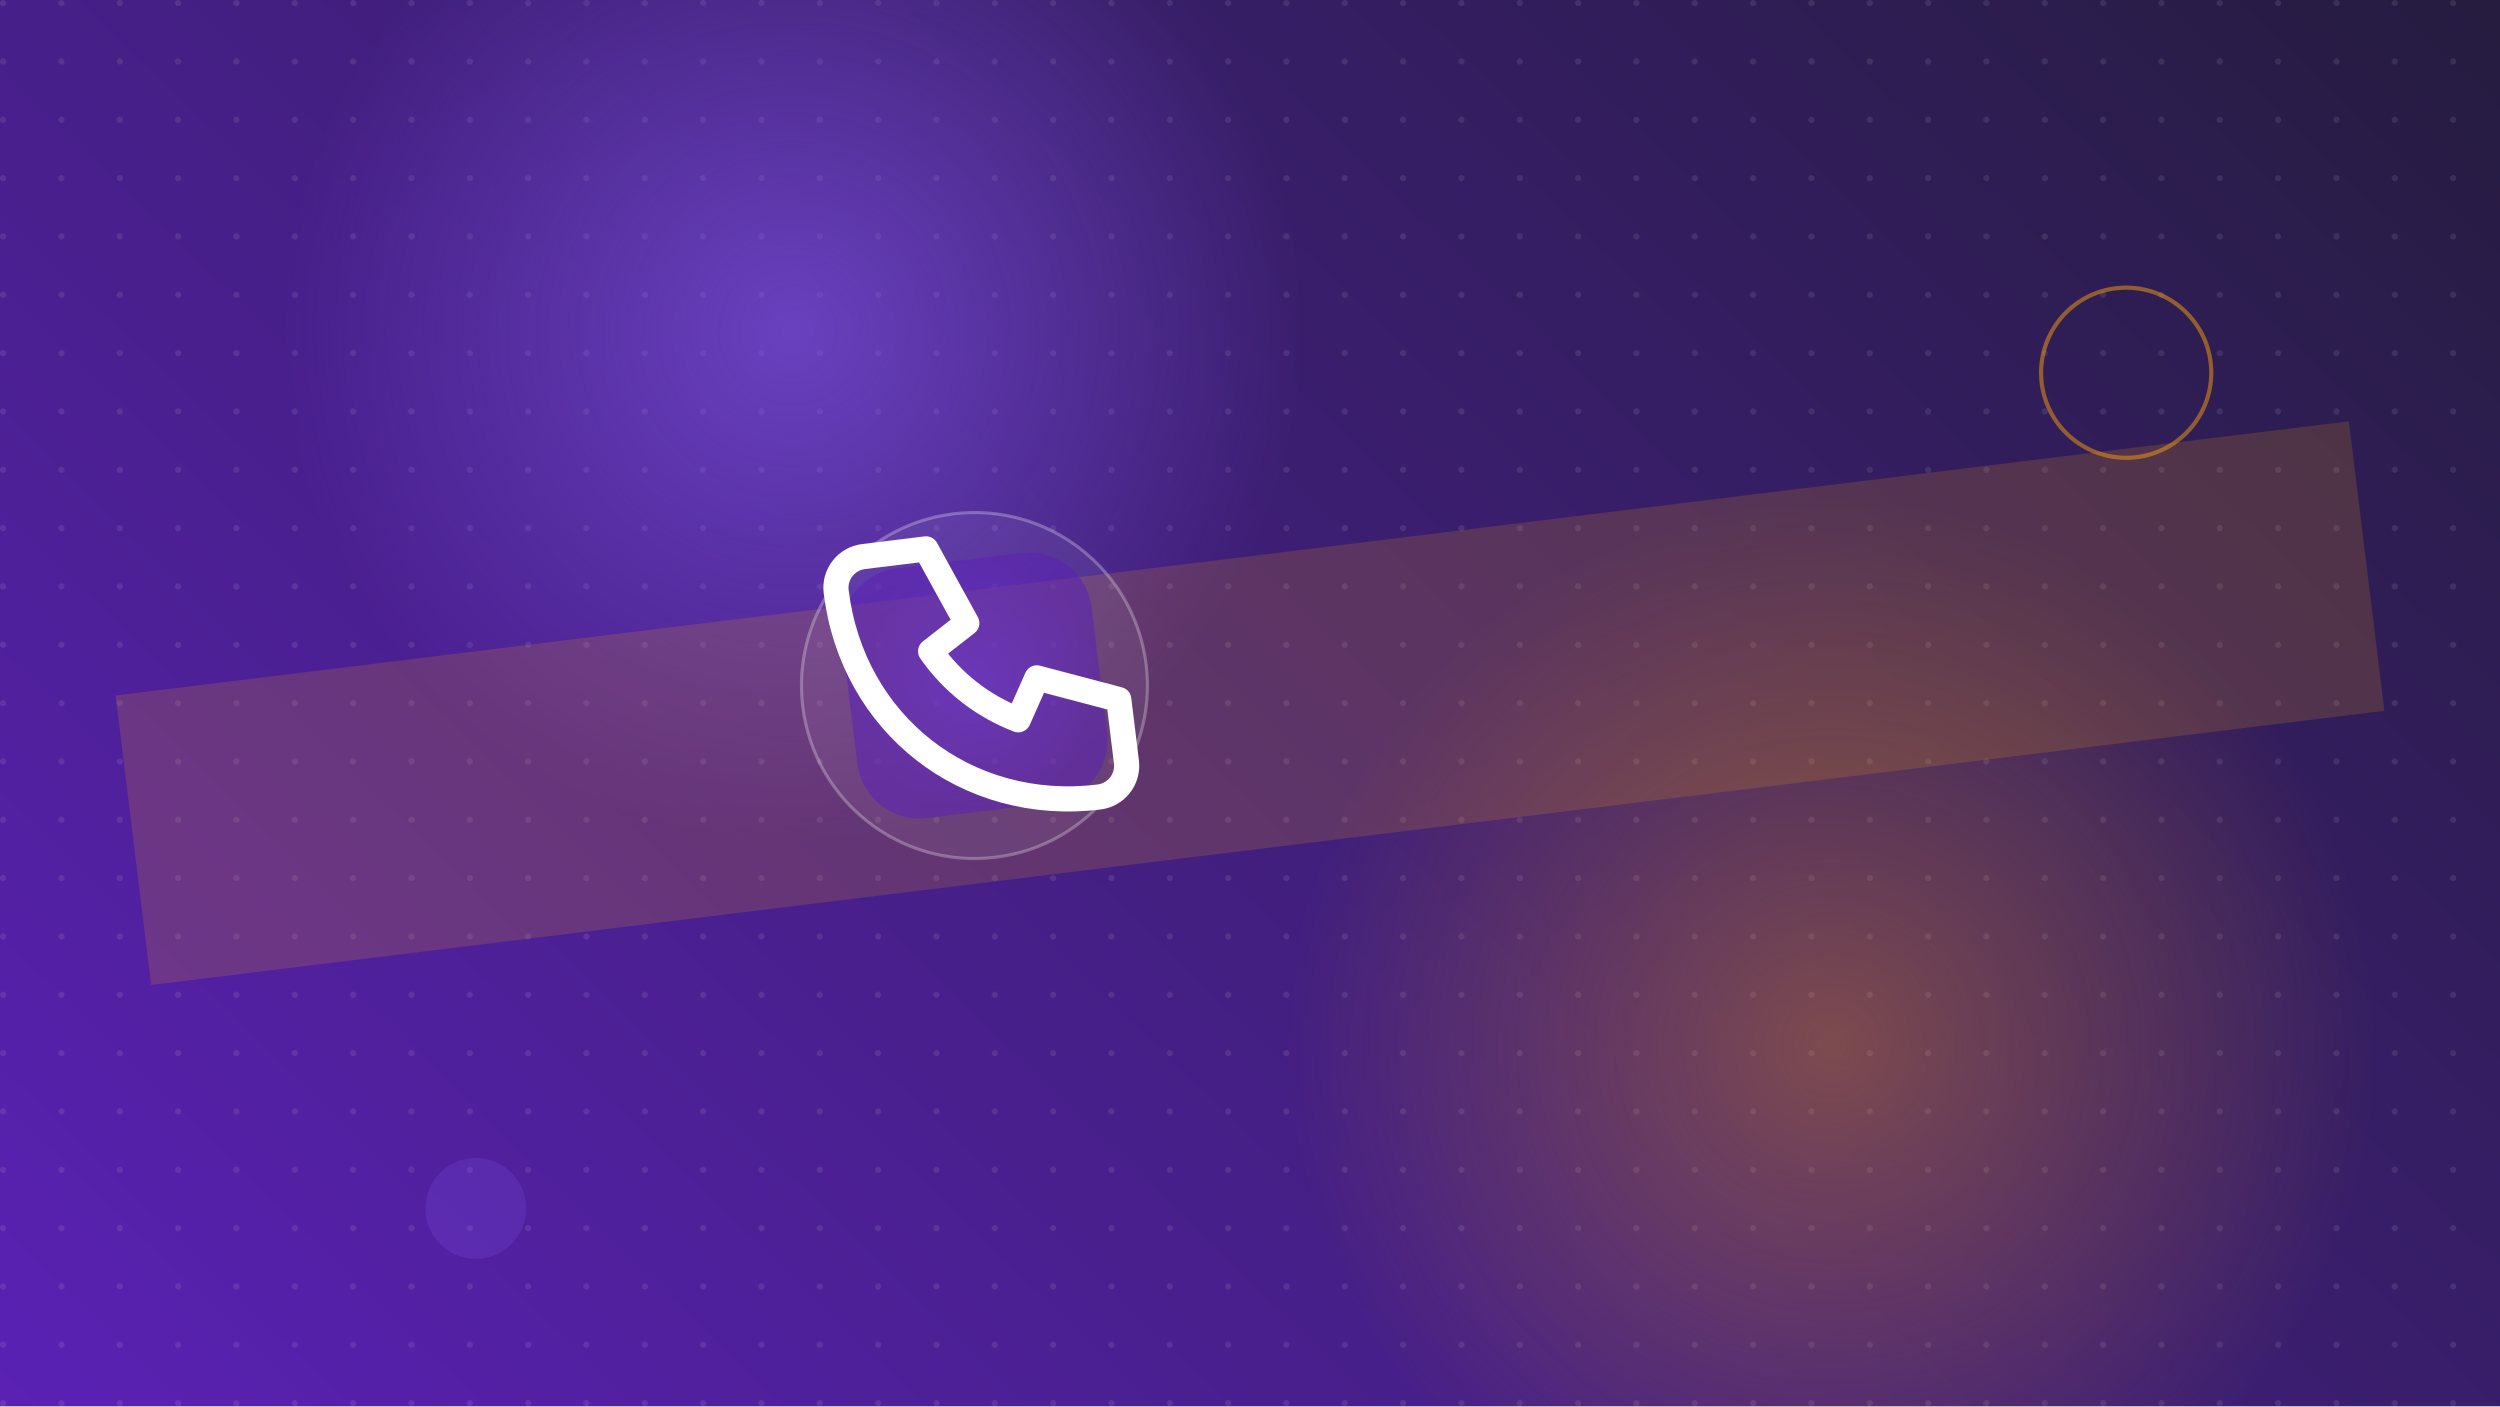
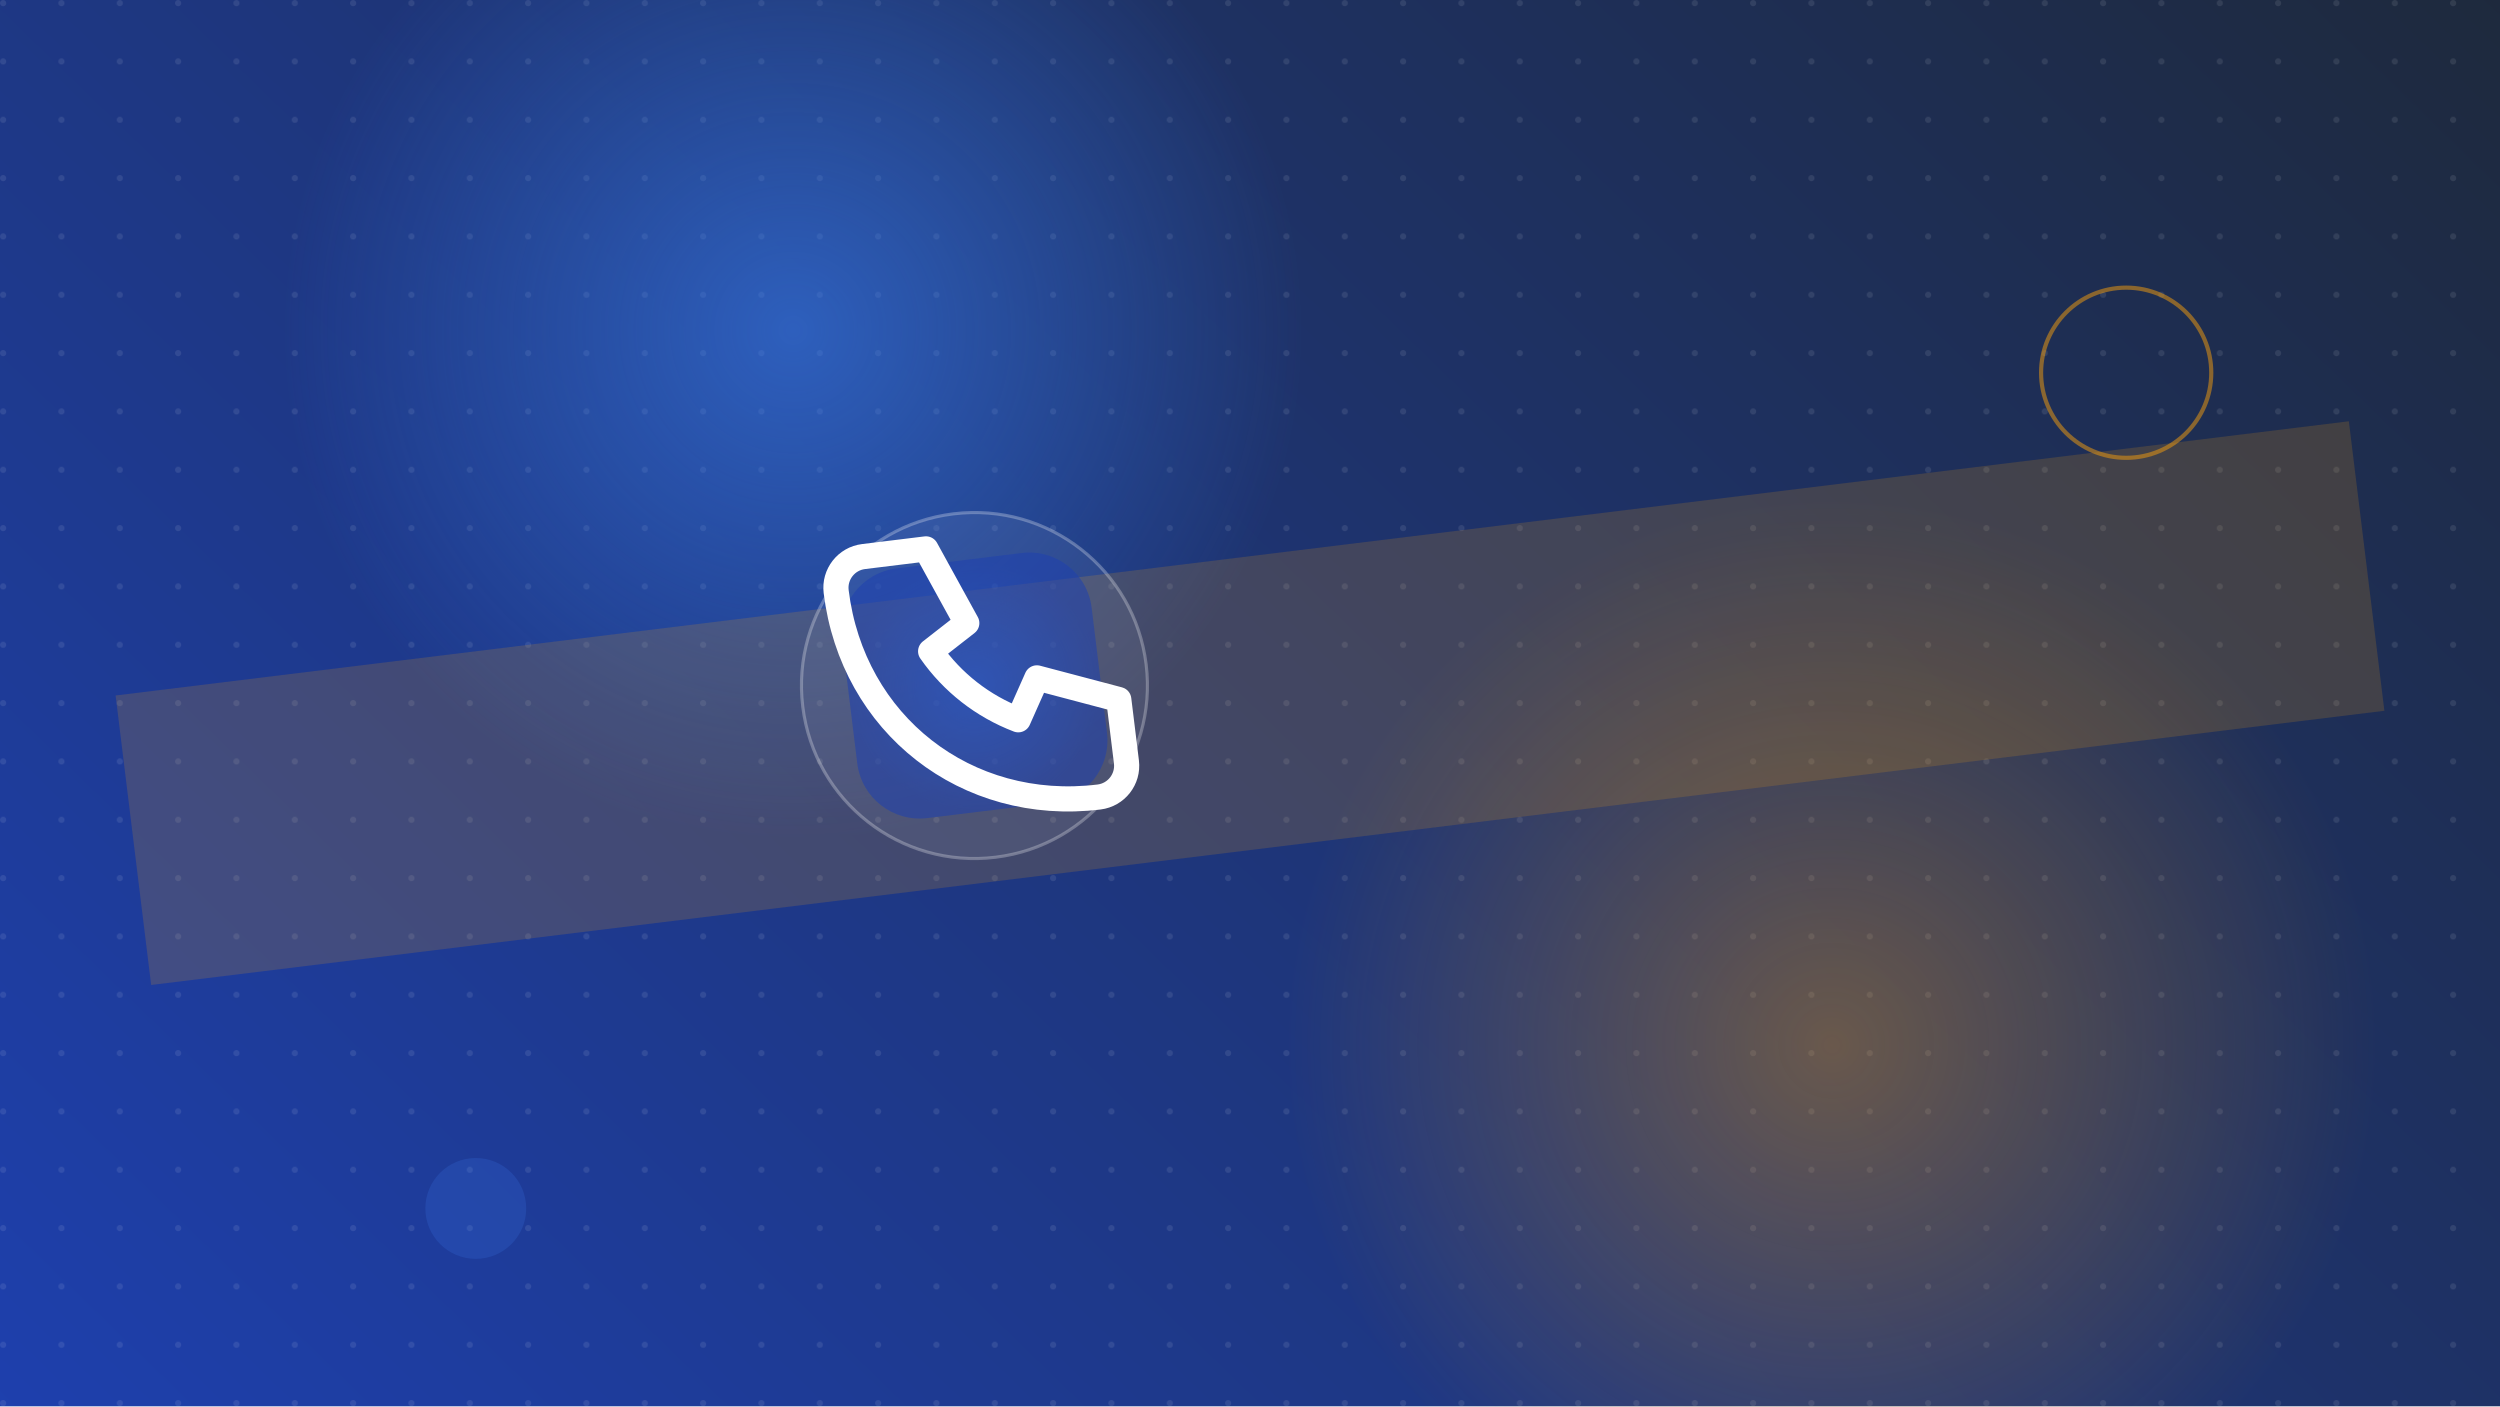
<svg xmlns="http://www.w3.org/2000/svg" viewBox="0 0 1200 675" width="1200" height="675">
  <defs>
    <linearGradient id="bg-aldrigmereub" x1="0%" y1="0%" x2="100%" y2="100%" gradientTransform="rotate(105 0.5 0.5)">
-       <stop offset="0%" stop-color="#241c3d" />
-       <stop offset="100%" stop-color="#5b21b6" />
+       <stop offset="0%" stop-color="#1e293b" />
+       <stop offset="100%" stop-color="#1e40af" />
    </linearGradient>
    <radialGradient id="glow1-aldrigmereub" cx="50%" cy="50%" r="50%">
-       <stop offset="0%" stop-color="#8b5cf6" stop-opacity="0.55" />
-       <stop offset="100%" stop-color="#8b5cf6" stop-opacity="0" />
+       <stop offset="0%" stop-color="#3b82f6" stop-opacity="0.55" />
+       <stop offset="100%" stop-color="#3b82f6" stop-opacity="0" />
    </radialGradient>
    <radialGradient id="glow2-aldrigmereub" cx="50%" cy="50%" r="50%">
      <stop offset="0%" stop-color="#f59e0b" stop-opacity="0.35" />
      <stop offset="100%" stop-color="#f59e0b" stop-opacity="0" />
    </radialGradient>
    <pattern id="dots-aldrigmereub" width="28" height="28" patternUnits="userSpaceOnUse">
      <circle cx="1.5" cy="1.5" r="1.5" fill="white" opacity="0.09" />
    </pattern>
  </defs>
  <rect width="1200" height="675" fill="url(#bg-aldrigmereub)" />
  <rect width="1200" height="675" fill="url(#dots-aldrigmereub)" />
  <circle cx="380.685" cy="158.904" r="243.881" fill="url(#glow1-aldrigmereub)" />
  <circle cx="879.311" cy="501.554" r="261.536" fill="url(#glow2-aldrigmereub)" />
  <line x1="600" y1="-202.5" x2="600" y2="877.5" stroke="#f59e0b" stroke-width="140" opacity="0.17" transform="rotate(263 600 337.5)" />
  <circle cx="1020.562" cy="178.91" r="40.844" fill="none" stroke="#f59e0b" stroke-width="2" opacity="0.5" />
-   <circle cx="228.374" cy="580.048" r="24.192" fill="#8b5cf6" opacity="0.18" />
+   <circle cx="228.374" cy="580.048" r="24.192" fill="#3b82f6" opacity="0.18" />
  <g transform="translate(467.7365 329.0615) rotate(-7)">
    <circle r="83.036" fill="white" opacity="0.06" />
    <circle r="83.036" fill="none" stroke="white" stroke-opacity="0.27" stroke-width="1.5" />
    <rect x="-60.39" y="-60.39" width="120.78" height="120.78" rx="30.195" fill="url(#glow1-aldrigmereub)" opacity="0.9" />
-     <rect x="-60.39" y="-60.39" width="120.78" height="120.78" rx="30.195" fill="#5b21b6" opacity="0.55" />
+     <rect x="-60.39" y="-60.39" width="120.78" height="120.78" rx="30.195" fill="#1e40af" opacity="0.55" />
    <g transform="scale(7.548749) translate(-12 -12)">
      <path d="M6 3h4l2 5-2.5 1.5a12 12 0 0 0 5 5L16 12l5 2v4a2 2 0 0 1-2 2C10.5 20 4 13.5 4 5a2 2 0 0 1 2-2z" fill="none" stroke="white" stroke-width="1.6" stroke-linejoin="round" />
    </g>
  </g>
</svg>
